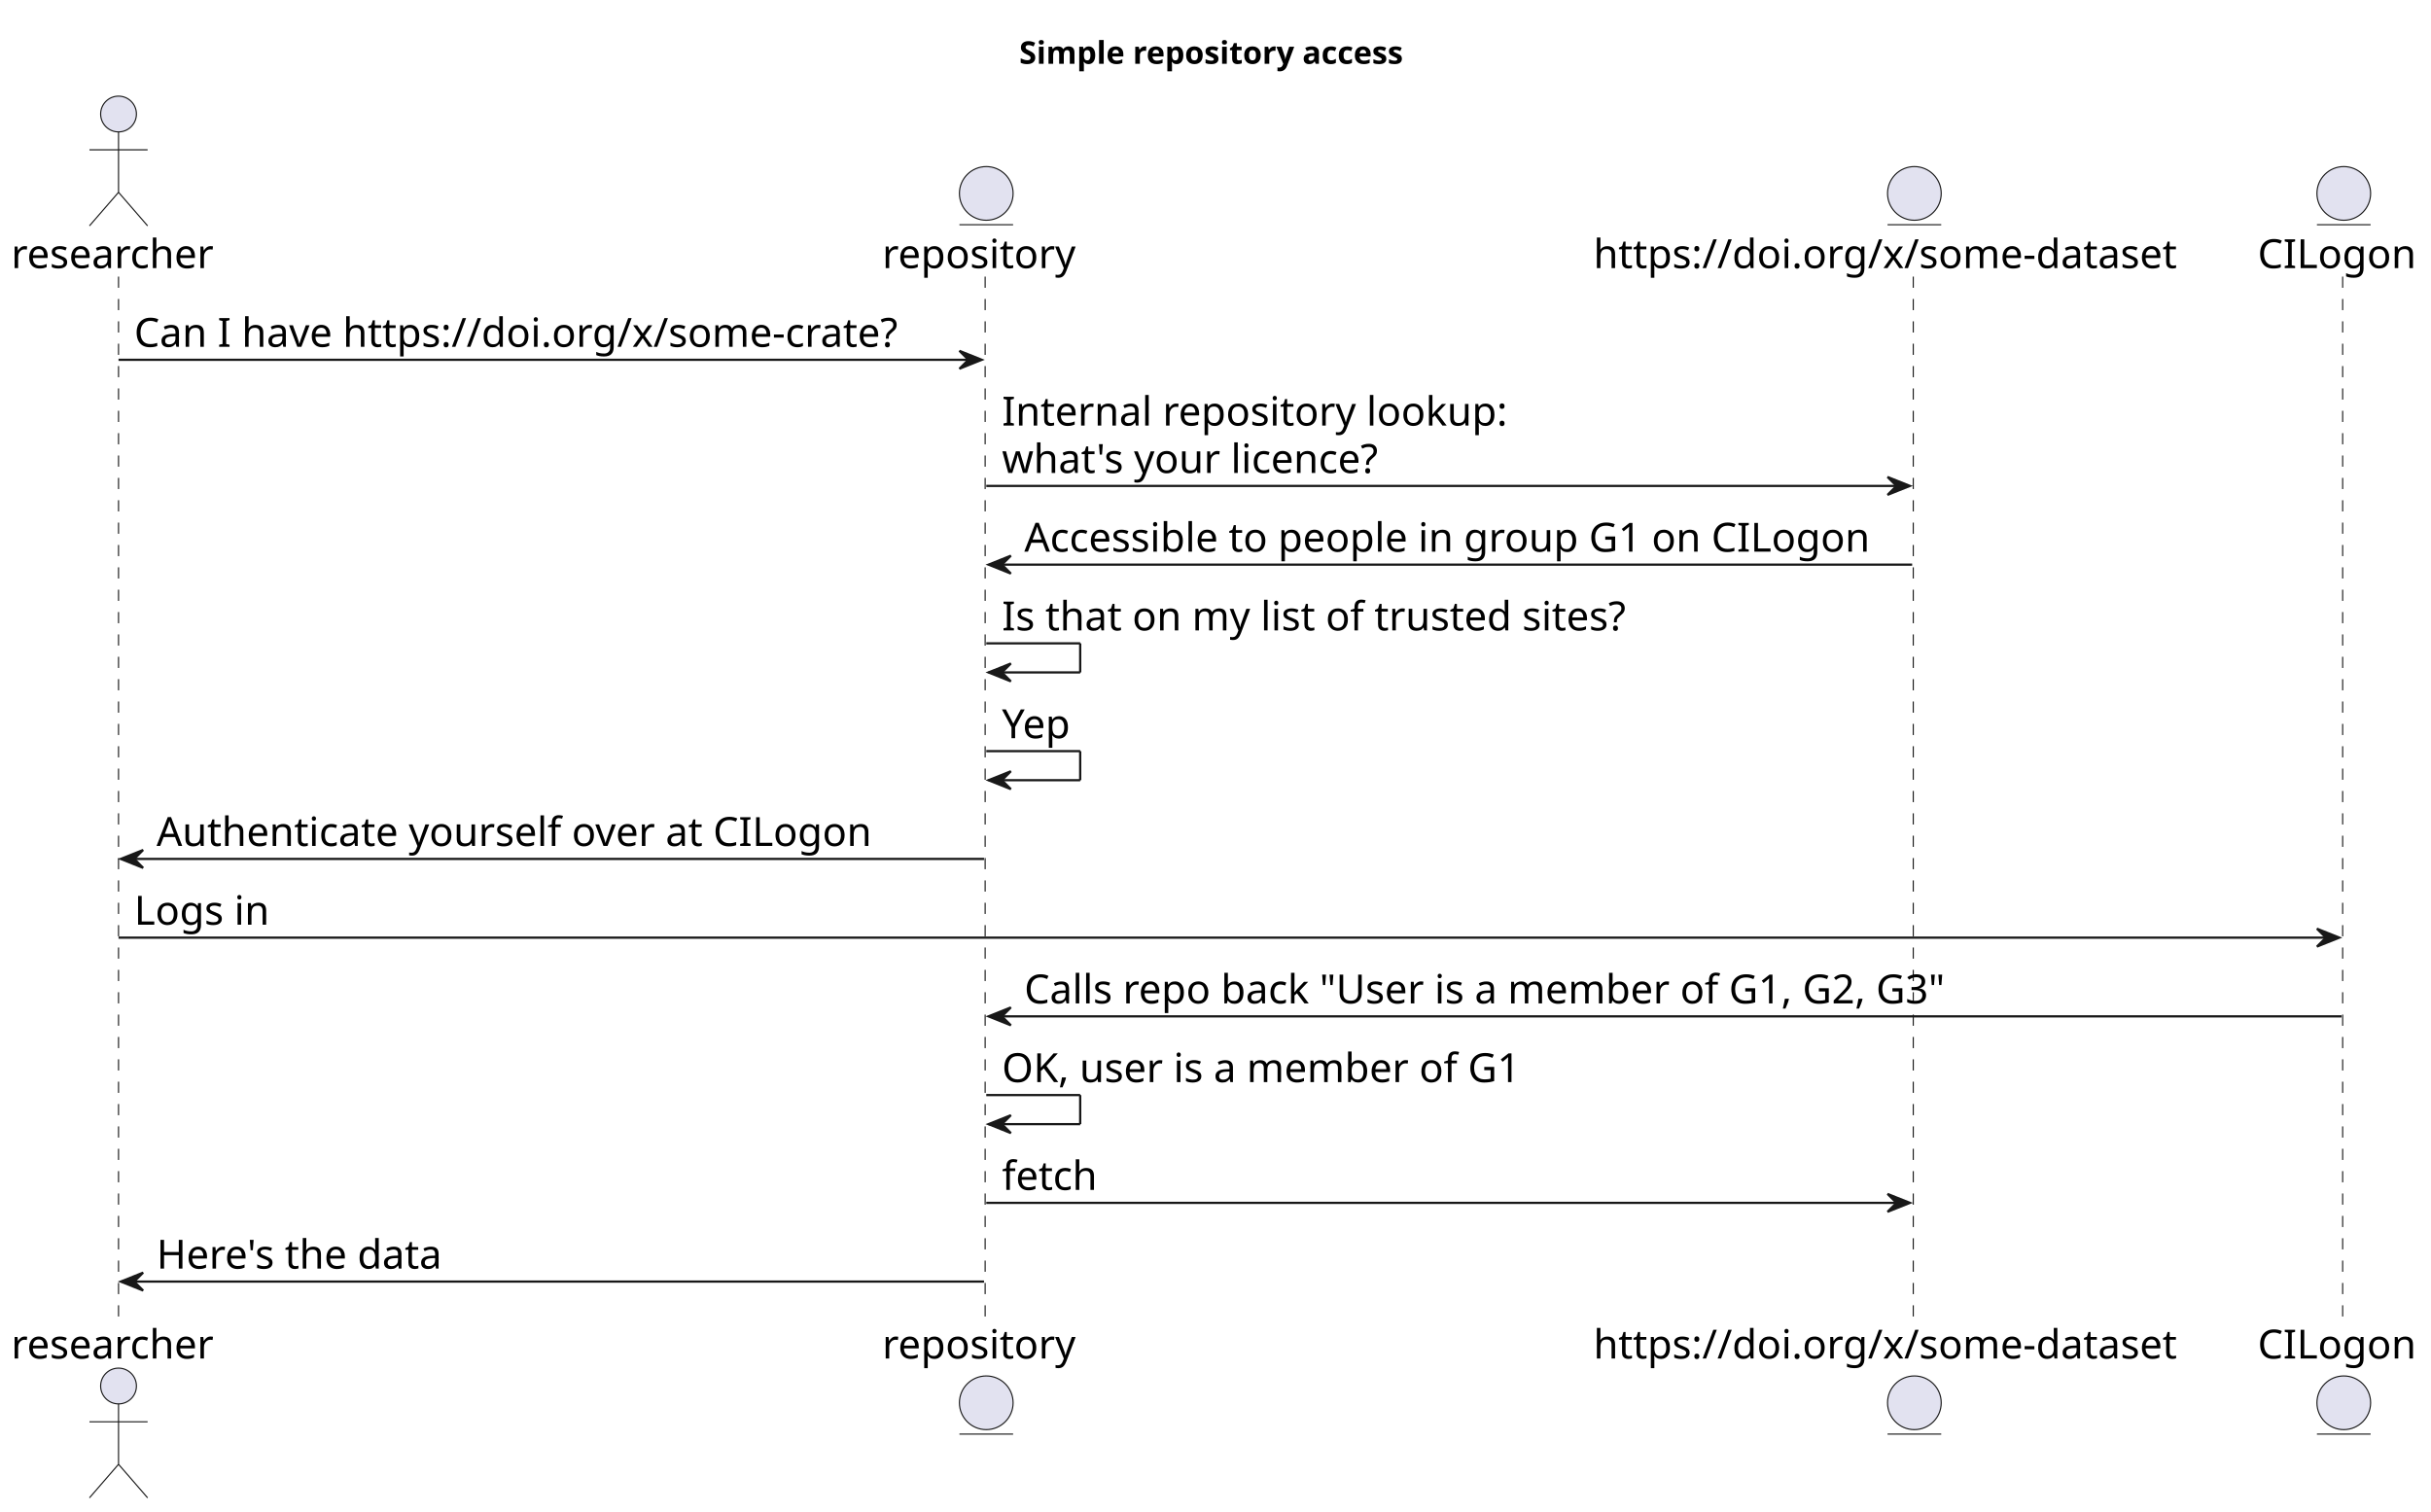
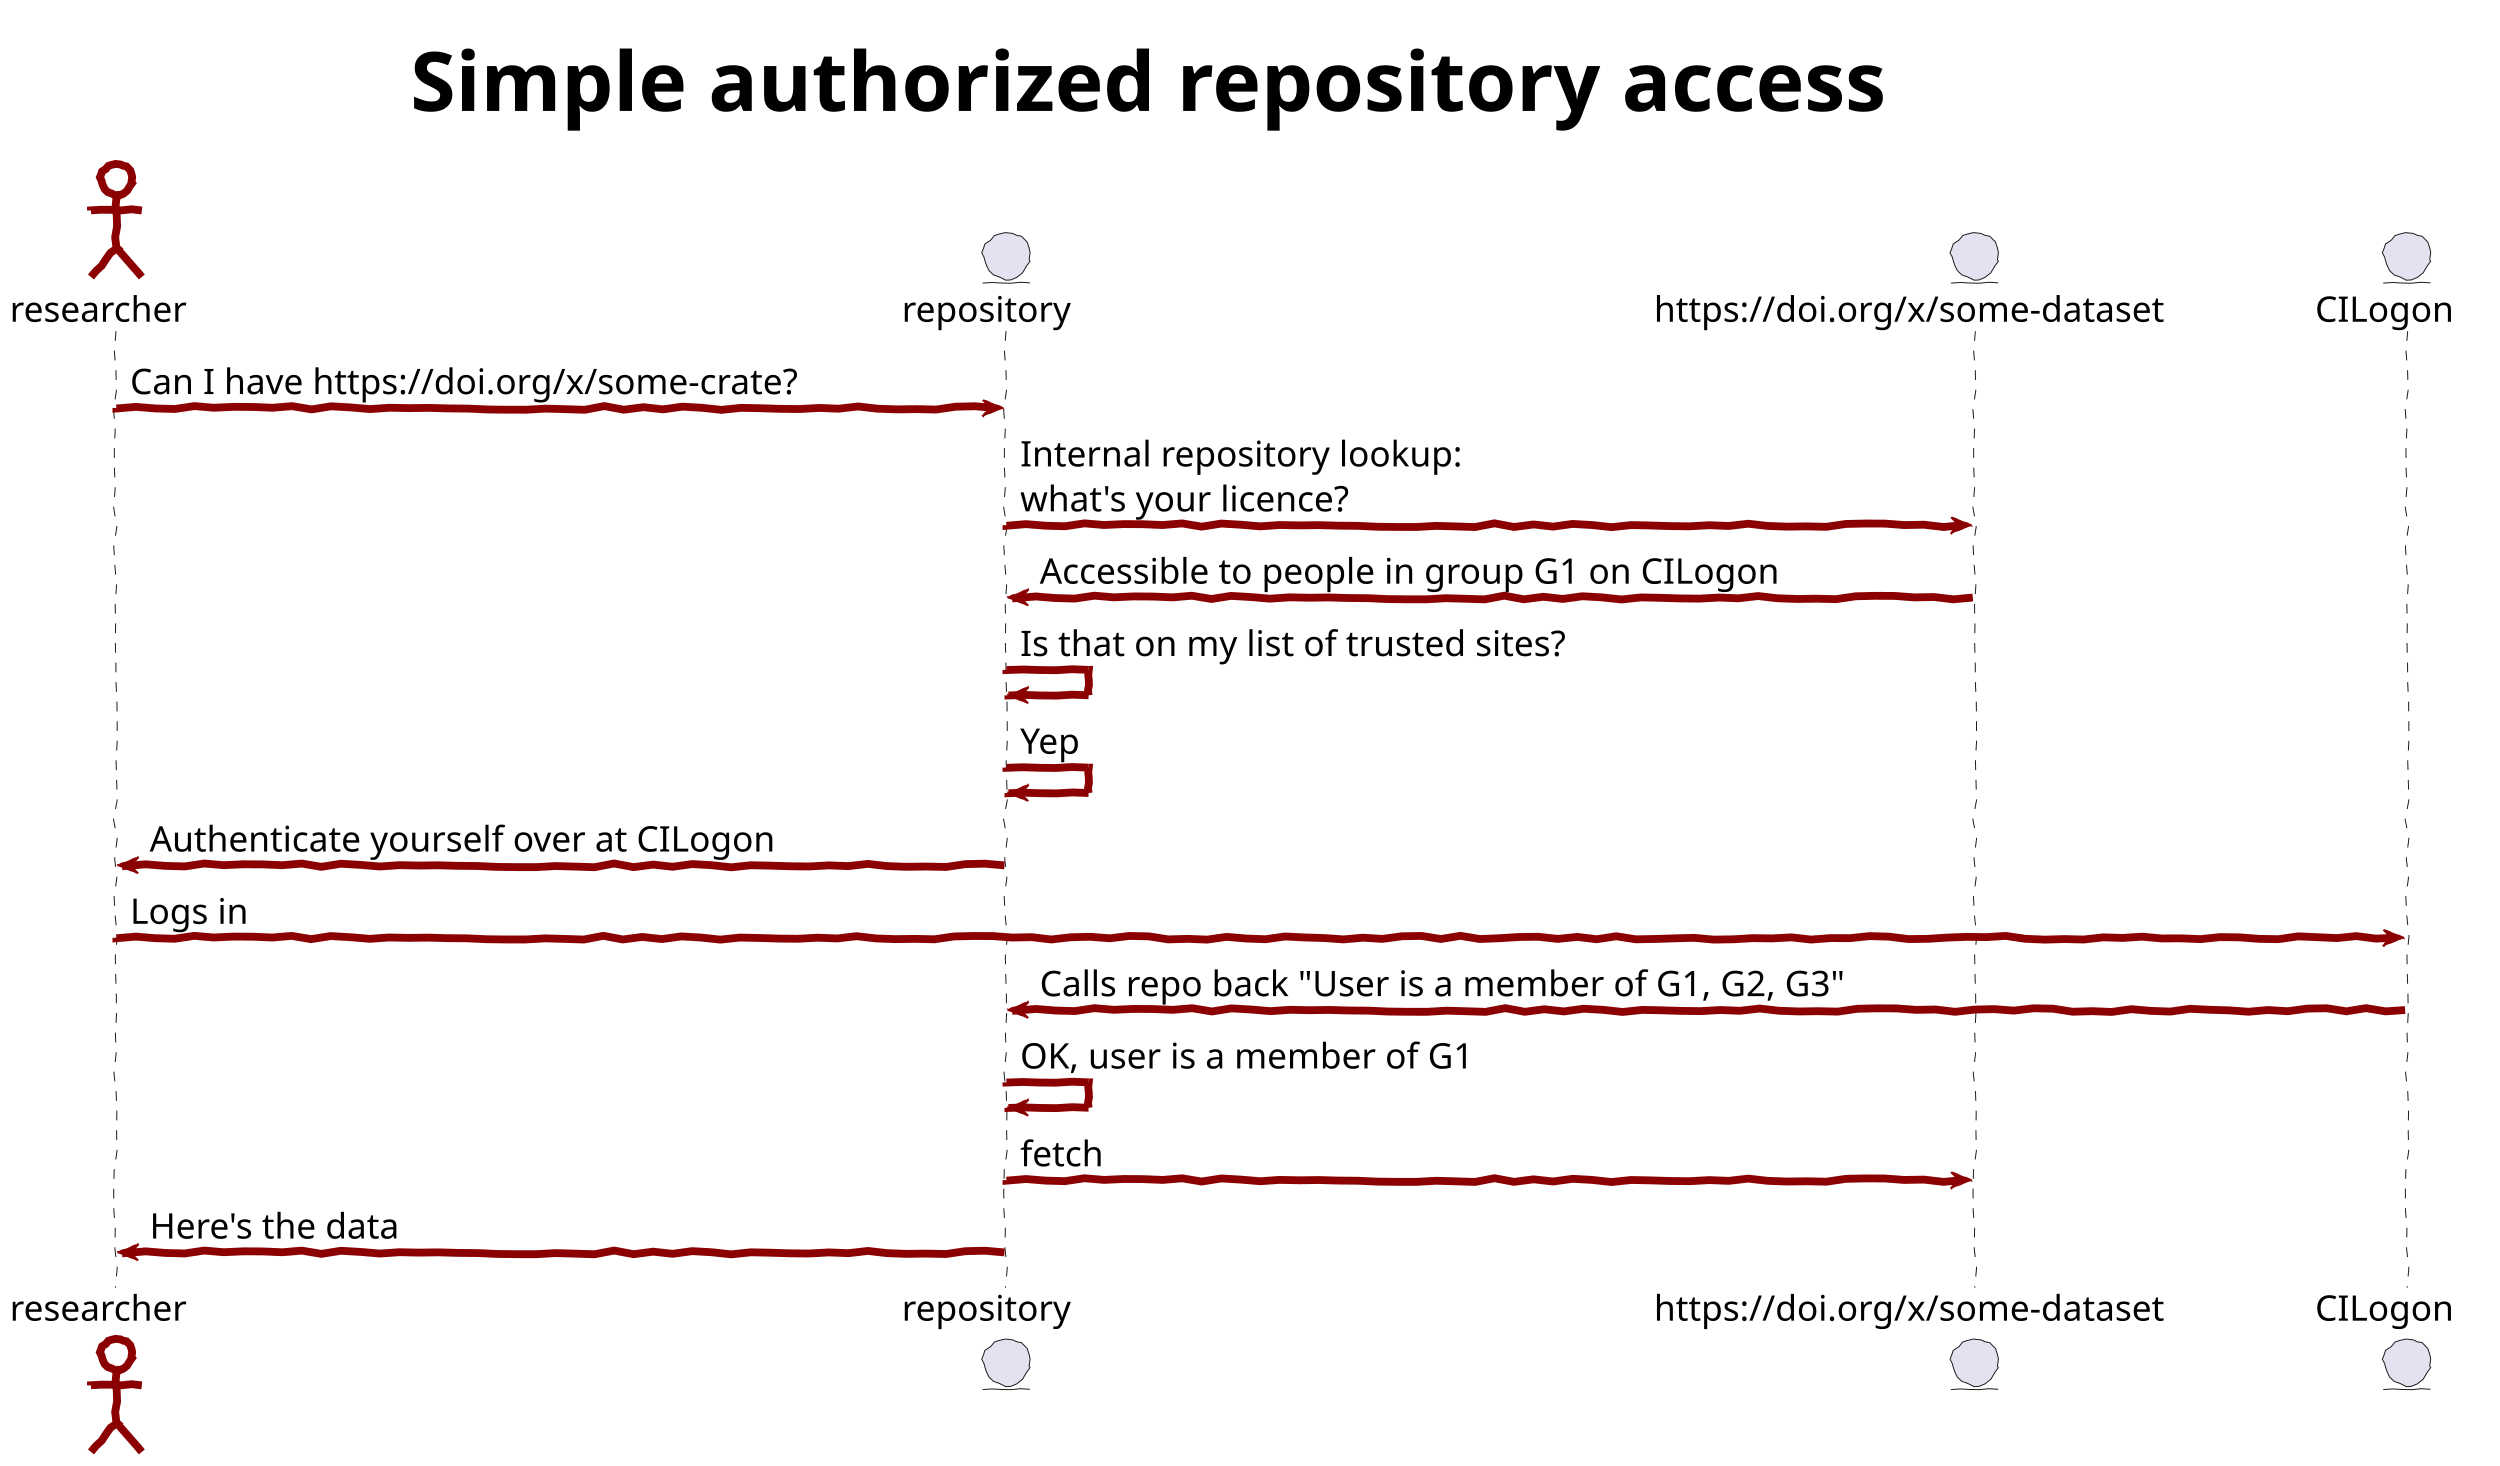
- <svg xmlns="http://www.w3.org/2000/svg" contentStyleType="text/css" height="676px" preserveAspectRatio="none" style="width:1087px;height:676px;background:#FFFFFF;" version="1.1" viewBox="0 0 1087 676" width="1087px" zoomAndPan="magnify">
+ <svg xmlns="http://www.w3.org/2000/svg" contentStyleType="text/css" height="749px" preserveAspectRatio="none" style="width:1278px;height:749px;background:#FFFFFF;" version="1.1" viewBox="0 0 1278 749" width="1278px" zoomAndPan="magnify">
  <defs />
  <g>
-     <text fill="#000000" font-family="sans-serif" font-size="14" font-weight="bold" lengthAdjust="spacing" textLength="179" x="455.75" y="28.535">Simple repository access</text>
-     <line style="stroke:#181818;stroke-width:0.5;stroke-dasharray:5.0,5.0;" x1="53" x2="53" y1="123.688" y2="591.078" />
-     <line style="stroke:#181818;stroke-width:0.5;stroke-dasharray:5.0,5.0;" x1="440.5" x2="440.5" y1="123.688" y2="591.078" />
-     <line style="stroke:#181818;stroke-width:0.5;stroke-dasharray:5.0,5.0;" x1="855.5" x2="855.5" y1="123.688" y2="591.078" />
-     <line style="stroke:#181818;stroke-width:0.5;stroke-dasharray:5.0,5.0;" x1="1047.5" x2="1047.5" y1="123.688" y2="591.078" />
-     <text fill="#000000" font-family="sans-serif" font-size="18" lengthAdjust="spacing" textLength="90" x="5" y="119.891">researcher</text>
-     <ellipse cx="53" cy="50.988" fill="#E2E2F0" rx="8" ry="8" style="stroke:#181818;stroke-width:0.5;" />
-     <path d="M53,58.988 L53,85.988 M40,66.988 L66,66.988 M53,85.988 L40,100.988 M53,85.988 L66,100.988 " fill="none" style="stroke:#181818;stroke-width:0.5;" />
-     <text fill="#000000" font-family="sans-serif" font-size="18" lengthAdjust="spacing" textLength="90" x="5" y="607.481">researcher</text>
-     <ellipse cx="53" cy="619.777" fill="#E2E2F0" rx="8" ry="8" style="stroke:#181818;stroke-width:0.5;" />
-     <path d="M53,627.777 L53,654.777 M40,635.777 L66,635.777 M53,654.777 L40,669.777 M53,654.777 L66,669.777 " fill="none" style="stroke:#181818;stroke-width:0.5;" />
-     <text fill="#000000" font-family="sans-serif" font-size="18" lengthAdjust="spacing" textLength="87" x="394.5" y="119.891">repository</text>
-     <ellipse cx="441" cy="86.488" fill="#E2E2F0" rx="12" ry="12" style="stroke:#181818;stroke-width:0.5;" />
-     <line style="stroke:#181818;stroke-width:0.5;" x1="429" x2="453" y1="100.488" y2="100.488" />
-     <text fill="#000000" font-family="sans-serif" font-size="18" lengthAdjust="spacing" textLength="87" x="394.5" y="607.481">repository</text>
-     <ellipse cx="441" cy="627.277" fill="#E2E2F0" rx="12" ry="12" style="stroke:#181818;stroke-width:0.5;" />
-     <line style="stroke:#181818;stroke-width:0.5;" x1="429" x2="453" y1="641.277" y2="641.277" />
-     <text fill="#000000" font-family="sans-serif" font-size="18" lengthAdjust="spacing" textLength="281" x="712.5" y="119.891">https://doi.org/x/some-dataset</text>
-     <ellipse cx="856" cy="86.488" fill="#E2E2F0" rx="12" ry="12" style="stroke:#181818;stroke-width:0.5;" />
-     <line style="stroke:#181818;stroke-width:0.5;" x1="844" x2="868" y1="100.488" y2="100.488" />
-     <text fill="#000000" font-family="sans-serif" font-size="18" lengthAdjust="spacing" textLength="281" x="712.5" y="607.481">https://doi.org/x/some-dataset</text>
-     <ellipse cx="856" cy="627.277" fill="#E2E2F0" rx="12" ry="12" style="stroke:#181818;stroke-width:0.5;" />
-     <line style="stroke:#181818;stroke-width:0.5;" x1="844" x2="868" y1="641.277" y2="641.277" />
-     <text fill="#000000" font-family="sans-serif" font-size="18" lengthAdjust="spacing" textLength="71" x="1009.5" y="119.891">CILogon</text>
-     <ellipse cx="1048" cy="86.488" fill="#E2E2F0" rx="12" ry="12" style="stroke:#181818;stroke-width:0.5;" />
-     <line style="stroke:#181818;stroke-width:0.5;" x1="1036" x2="1060" y1="100.488" y2="100.488" />
-     <text fill="#000000" font-family="sans-serif" font-size="18" lengthAdjust="spacing" textLength="71" x="1009.5" y="607.481">CILogon</text>
-     <ellipse cx="1048" cy="627.277" fill="#E2E2F0" rx="12" ry="12" style="stroke:#181818;stroke-width:0.5;" />
-     <line style="stroke:#181818;stroke-width:0.5;" x1="1036" x2="1060" y1="641.277" y2="641.277" />
-     <polygon fill="#181818" points="429,156.887,439,160.887,429,164.887,433,160.887" style="stroke:#181818;stroke-width:1.0;" />
-     <line style="stroke:#181818;stroke-width:1.0;" x1="53" x2="435" y1="160.887" y2="160.887" />
-     <text fill="#000000" font-family="sans-serif" font-size="18" lengthAdjust="spacing" textLength="364" x="60" y="155.09">Can I have https://doi.org/x/some-crate?</text>
-     <polygon fill="#181818" points="844,213.285,854,217.285,844,221.285,848,217.285" style="stroke:#181818;stroke-width:1.0;" />
-     <line style="stroke:#181818;stroke-width:1.0;" x1="441" x2="850" y1="217.285" y2="217.285" />
-     <text fill="#000000" font-family="sans-serif" font-size="18" lengthAdjust="spacing" textLength="231" x="448" y="190.289">Internal repository lookup:</text>
-     <text fill="#000000" font-family="sans-serif" font-size="18" lengthAdjust="spacing" textLength="172" x="448" y="211.488">what's your licence?</text>
-     <polygon fill="#181818" points="452,248.484,442,252.484,452,256.484,448,252.484" style="stroke:#181818;stroke-width:1.0;" />
-     <line style="stroke:#181818;stroke-width:1.0;" x1="446" x2="855" y1="252.484" y2="252.484" />
-     <text fill="#000000" font-family="sans-serif" font-size="18" lengthAdjust="spacing" textLength="391" x="458" y="246.688">Accessible to people in group G1 on CILogon</text>
-     <line style="stroke:#181818;stroke-width:1.0;" x1="441" x2="483" y1="287.684" y2="287.684" />
-     <line style="stroke:#181818;stroke-width:1.0;" x1="483" x2="483" y1="287.684" y2="300.684" />
-     <line style="stroke:#181818;stroke-width:1.0;" x1="442" x2="483" y1="300.684" y2="300.684" />
-     <polygon fill="#181818" points="452,296.684,442,300.684,452,304.684,448,300.684" style="stroke:#181818;stroke-width:1.0;" />
-     <text fill="#000000" font-family="sans-serif" font-size="18" lengthAdjust="spacing" textLength="293" x="448" y="281.887">Is that on my list of trusted sites?</text>
-     <line style="stroke:#181818;stroke-width:1.0;" x1="441" x2="483" y1="335.883" y2="335.883" />
-     <line style="stroke:#181818;stroke-width:1.0;" x1="483" x2="483" y1="335.883" y2="348.883" />
-     <line style="stroke:#181818;stroke-width:1.0;" x1="442" x2="483" y1="348.883" y2="348.883" />
-     <polygon fill="#181818" points="452,344.883,442,348.883,452,352.883,448,348.883" style="stroke:#181818;stroke-width:1.0;" />
-     <text fill="#000000" font-family="sans-serif" font-size="18" lengthAdjust="spacing" textLength="32" x="448" y="330.086">Yep</text>
-     <polygon fill="#181818" points="64,380.082,54,384.082,64,388.082,60,384.082" style="stroke:#181818;stroke-width:1.0;" />
-     <line style="stroke:#181818;stroke-width:1.0;" x1="58" x2="440" y1="384.082" y2="384.082" />
-     <text fill="#000000" font-family="sans-serif" font-size="18" lengthAdjust="spacing" textLength="328" x="70" y="378.285">Authenticate yourself over at CILogon</text>
-     <polygon fill="#181818" points="1036,415.281,1046,419.281,1036,423.281,1040,419.281" style="stroke:#181818;stroke-width:1.0;" />
-     <line style="stroke:#181818;stroke-width:1.0;" x1="53" x2="1042" y1="419.281" y2="419.281" />
-     <text fill="#000000" font-family="sans-serif" font-size="18" lengthAdjust="spacing" textLength="63" x="60" y="413.484">Logs in</text>
-     <polygon fill="#181818" points="452,450.481,442,454.481,452,458.481,448,454.481" style="stroke:#181818;stroke-width:1.0;" />
-     <line style="stroke:#181818;stroke-width:1.0;" x1="446" x2="1047" y1="454.481" y2="454.481" />
-     <text fill="#000000" font-family="sans-serif" font-size="18" lengthAdjust="spacing" textLength="431" x="458" y="448.684">Calls repo back "User is a member of G1, G2, G3"</text>
-     <line style="stroke:#181818;stroke-width:1.0;" x1="441" x2="483" y1="489.68" y2="489.68" />
-     <line style="stroke:#181818;stroke-width:1.0;" x1="483" x2="483" y1="489.68" y2="502.68" />
-     <line style="stroke:#181818;stroke-width:1.0;" x1="442" x2="483" y1="502.68" y2="502.68" />
-     <polygon fill="#181818" points="452,498.68,442,502.68,452,506.68,448,502.68" style="stroke:#181818;stroke-width:1.0;" />
-     <text fill="#000000" font-family="sans-serif" font-size="18" lengthAdjust="spacing" textLength="243" x="448" y="483.883">OK, user is a member of G1</text>
-     <polygon fill="#181818" points="844,533.879,854,537.879,844,541.879,848,537.879" style="stroke:#181818;stroke-width:1.0;" />
-     <line style="stroke:#181818;stroke-width:1.0;" x1="441" x2="850" y1="537.879" y2="537.879" />
-     <text fill="#000000" font-family="sans-serif" font-size="18" lengthAdjust="spacing" textLength="44" x="448" y="532.082">fetch</text>
-     <polygon fill="#181818" points="64,569.078,54,573.078,64,577.078,60,573.078" style="stroke:#181818;stroke-width:1.0;" />
-     <line style="stroke:#181818;stroke-width:1.0;" x1="58" x2="440" y1="573.078" y2="573.078" />
-     <text fill="#000000" font-family="sans-serif" font-size="18" lengthAdjust="spacing" textLength="131" x="70" y="567.281">Here's the data</text>
+     <text fill="#000000" font-family="Chalkduster" font-size="42" font-weight="bold" lengthAdjust="spacing" textLength="862" x="209.75" y="56.721">Simple authorized repository access</text>
+     <path d="M59,169.575 L59.28,169.575 L58.448,179.547 L59.258,189.52 L59.533,199.493 L58.049,209.466 L58.896,219.439 L58.431,229.411 L58.489,239.384 L58.909,249.357 L58.078,259.33 L59.738,269.303 L58.16,279.276 L58.736,289.248 L59.576,299.221 L58.886,309.194 L59.091,319.167 L58.957,329.14 L59.238,339.113 L59.319,349.086 L59.781,359.058 L59.895,369.031 L59.906,379.004 L59.34,388.977 L59.618,398.95 L59.936,408.922 L58.038,418.895 L59.905,428.868 L58.605,438.841 L59.712,448.814 L58.34,458.787 L58.909,468.759 L59.989,478.732 L58.935,488.705 L59.14,498.678 L59.452,508.651 L59.555,518.624 L58.995,528.596 L59.383,538.569 L58.237,548.542 L59.379,558.515 L59.731,568.488 L59.593,578.461 L59.817,588.433 L58.356,598.406 L58.13,608.379 L58.172,618.352 L58.922,628.325 L58.738,638.297 L59.908,648.27 L59,658.243 " fill="none" style="stroke:#181818;stroke-width:0.5;stroke-dasharray:5.0,5.0;" />
+     <path d="M514,169.575 L514.28,169.575 L513.448,179.547 L514.258,189.52 L514.533,199.493 L513.049,209.466 L513.896,219.439 L513.431,229.411 L513.489,239.384 L513.909,249.357 L513.078,259.33 L514.738,269.303 L513.16,279.276 L513.736,289.248 L514.576,299.221 L513.886,309.194 L514.091,319.167 L513.957,329.14 L514.238,339.113 L514.319,349.086 L514.781,359.058 L514.895,369.031 L514.906,379.004 L514.34,388.977 L514.618,398.95 L514.936,408.922 L513.038,418.895 L514.905,428.868 L513.605,438.841 L514.712,448.814 L513.34,458.787 L513.909,468.759 L514.989,478.732 L513.935,488.705 L514.14,498.678 L514.452,508.651 L514.555,518.624 L513.995,528.596 L514.383,538.569 L513.237,548.542 L514.379,558.515 L514.731,568.488 L514.593,578.461 L514.817,588.433 L513.356,598.406 L513.13,608.379 L513.172,618.352 L513.922,628.325 L513.738,638.297 L514.909,648.27 L514,658.243 " fill="none" style="stroke:#181818;stroke-width:0.5;stroke-dasharray:5.0,5.0;" />
+     <path d="M1009.5,169.575 L1009.78,169.575 L1008.948,179.547 L1009.758,189.52 L1010.033,199.493 L1008.549,209.466 L1009.396,219.439 L1008.931,229.411 L1008.989,239.384 L1009.409,249.357 L1008.578,259.33 L1010.238,269.303 L1008.66,279.276 L1009.236,289.248 L1010.076,299.221 L1009.386,309.194 L1009.591,319.167 L1009.457,329.14 L1009.738,339.113 L1009.819,349.086 L1010.281,359.058 L1010.395,369.031 L1010.406,379.004 L1009.84,388.977 L1010.118,398.95 L1010.436,408.922 L1008.538,418.895 L1010.405,428.868 L1009.105,438.841 L1010.212,448.814 L1008.84,458.787 L1009.409,468.759 L1010.489,478.732 L1009.435,488.705 L1009.64,498.678 L1009.952,508.651 L1010.055,518.624 L1009.495,528.596 L1009.883,538.569 L1008.737,548.542 L1009.879,558.515 L1010.231,568.488 L1010.093,578.461 L1010.317,588.433 L1008.856,598.406 L1008.63,608.379 L1008.672,618.352 L1009.422,628.325 L1009.238,638.297 L1010.409,648.27 L1009.5,658.243 " fill="none" style="stroke:#181818;stroke-width:0.5;stroke-dasharray:5.0,5.0;" />
+     <path d="M1230.5,169.575 L1230.78,169.575 L1229.948,179.547 L1230.758,189.52 L1231.033,199.493 L1229.549,209.466 L1230.396,219.439 L1229.931,229.411 L1229.989,239.384 L1230.409,249.357 L1229.578,259.33 L1231.238,269.303 L1229.66,279.276 L1230.236,289.248 L1231.076,299.221 L1230.386,309.194 L1230.591,319.167 L1230.457,329.14 L1230.738,339.113 L1230.819,349.086 L1231.281,359.058 L1231.395,369.031 L1231.406,379.004 L1230.84,388.977 L1231.118,398.95 L1231.436,408.922 L1229.538,418.895 L1231.405,428.868 L1230.105,438.841 L1231.212,448.814 L1229.84,458.787 L1230.409,468.759 L1231.489,478.732 L1230.435,488.705 L1230.64,498.678 L1230.951,508.651 L1231.055,518.624 L1230.495,528.596 L1230.883,538.569 L1229.737,548.542 L1230.879,558.515 L1231.231,568.488 L1231.093,578.461 L1231.317,588.433 L1229.856,598.406 L1229.63,608.379 L1229.671,618.352 L1230.421,628.325 L1230.238,638.297 L1231.409,648.27 L1230.5,658.243 " fill="none" style="stroke:#181818;stroke-width:0.5;stroke-dasharray:5.0,5.0;" />
+     <text fill="#000000" font-family="Chalkduster" font-size="18" lengthAdjust="spacing" textLength="103" x="5" y="164.483">researcher</text>
+     <polygon fill="none" points="67.544,93.548,66.371,95.15,64.984,97.497,63.001,99.079,60.916,99.944,59.254,100.019,57.118,98.937,55.102,98.231,53.572,96.796,52.77,95.153,52.294,93.846,51.828,92.137,51.071,90.667,51.653,89.232,52.162,87.66,54.074,86.416,55.419,84.803,57.084,84.267,59.064,83.806,61.602,84.08,62.992,84.736,64.609,85.033,66.574,87.047,67.26,89.172,67.557,90.623,67.22,93.013" style="stroke:#8B0000;stroke-width:4.0;" />
+     <path d="M59.5,99.602 L59.687,99.602 L59.132,105.002 L59.672,110.402 L59.855,115.802 L58.866,121.202 L59.5,126.602 M46.5,107.602 L46.5,107.533 L51.7,107.223 L56.9,107.261 L62.1,107.542 L67.3,106.988 L72.5,107.602 M59.5,126.602 L59.872,126.924 L56.477,129.235 L54.167,132.487 L51.99,135.854 L49.042,138.552 L46.5,141.602 M59.5,126.602 L59.546,126.642 L62.078,129.584 L64.82,132.706 L67.461,135.741 L70.293,138.943 L72.5,141.602 " fill="none" style="stroke:#8B0000;stroke-width:4.0;" />
+     <text fill="#000000" font-family="Chalkduster" font-size="18" lengthAdjust="spacing" textLength="103" x="5" y="675.124">researcher</text>
+     <polygon fill="none" points="67.544,694.161,66.371,695.764,64.984,698.111,63.001,699.692,60.916,700.557,59.254,700.632,57.118,699.55,55.102,698.844,53.572,697.409,52.77,695.767,52.294,694.459,51.828,692.75,51.071,691.28,51.653,689.845,52.162,688.273,54.074,687.03,55.419,685.416,57.084,684.88,59.064,684.419,61.602,684.693,62.992,685.349,64.609,685.646,66.574,687.66,67.26,689.786,67.557,691.236,67.22,693.626" style="stroke:#8B0000;stroke-width:4.0;" />
+     <path d="M59.5,700.216 L59.687,700.216 L59.132,705.615 L59.672,711.015 L59.855,716.415 L58.866,721.816 L59.5,727.216 M46.5,708.216 L46.5,708.146 L51.7,707.836 L56.9,707.875 L62.1,708.155 L67.3,707.601 L72.5,708.216 M59.5,727.216 L59.872,727.538 L56.477,729.848 L54.167,733.1 L51.99,736.467 L49.042,739.165 L46.5,742.216 M59.5,727.216 L59.546,727.255 L62.078,730.197 L64.82,733.319 L67.461,736.355 L70.293,739.556 L72.5,742.216 " fill="none" style="stroke:#8B0000;stroke-width:4.0;" />
+     <text fill="#000000" font-family="Chalkduster" font-size="18" lengthAdjust="spacing" textLength="101" x="461" y="164.483">repository</text>
+     <polygon fill="#E2E2F0" points="526.566,133.521,524.807,135.924,522.727,139.445,519.751,141.817,516.624,143.114,514.131,143.227,510.927,141.605,507.904,140.545,505.609,138.393,504.405,135.929,503.691,133.967,502.991,131.405,501.856,129.2,502.729,127.047,503.493,124.689,506.361,122.823,508.379,120.403,510.876,119.6,513.846,118.908,517.653,119.319,519.739,120.302,522.163,120.748,525.111,123.769,526.139,126.957,526.586,129.133,526.08,132.718" style="stroke:#181818;stroke-width:0.5;" />
+     <path d="M502.5,144.602 L502.5,144.696 L507.3,144.418 L512.1,144.688 L516.9,144.78 L521.7,144.285 L526.5,144.602 " fill="#E2E2F0" style="stroke:#181818;stroke-width:0.5;" />
+     <text fill="#000000" font-family="Chalkduster" font-size="18" lengthAdjust="spacing" textLength="101" x="461" y="675.124">repository</text>
+     <polygon fill="#E2E2F0" points="526.566,699.134,524.807,701.538,522.727,705.058,519.751,707.431,516.624,708.728,514.131,708.84,510.927,707.218,507.904,706.158,505.609,704.006,504.405,701.542,503.691,699.58,502.991,697.018,501.856,694.813,502.729,692.66,503.493,690.302,506.361,688.437,508.379,686.017,510.876,685.213,513.846,684.521,517.653,684.932,519.739,685.916,522.163,686.361,525.111,689.382,526.139,692.571,526.586,694.746,526.08,698.332" style="stroke:#181818;stroke-width:0.5;" />
+     <path d="M502.5,710.216 L502.5,710.309 L507.3,710.031 L512.1,710.301 L516.9,710.393 L521.7,709.898 L526.5,710.216 " fill="#E2E2F0" style="stroke:#181818;stroke-width:0.5;" />
+     <text fill="#000000" font-family="Chalkduster" font-size="18" lengthAdjust="spacing" textLength="322" x="845.5" y="164.483">https://doi.org/x/some-dataset</text>
+     <polygon fill="#E2E2F0" points="1021.566,133.521,1019.807,135.924,1017.727,139.445,1014.751,141.817,1011.624,143.114,1009.131,143.227,1005.927,141.605,1002.904,140.545,1000.609,138.393,999.405,135.929,998.691,133.967,997.991,131.405,996.856,129.2,997.729,127.047,998.493,124.689,1001.361,122.823,1003.379,120.403,1005.876,119.6,1008.846,118.908,1012.653,119.319,1014.739,120.302,1017.163,120.748,1020.111,123.769,1021.139,126.957,1021.586,129.133,1021.08,132.718" style="stroke:#181818;stroke-width:0.5;" />
+     <path d="M997.5,144.602 L997.5,144.696 L1002.3,144.418 L1007.1,144.688 L1011.9,144.78 L1016.7,144.285 L1021.5,144.602 " fill="#E2E2F0" style="stroke:#181818;stroke-width:0.5;" />
+     <text fill="#000000" font-family="Chalkduster" font-size="18" lengthAdjust="spacing" textLength="322" x="845.5" y="675.124">https://doi.org/x/some-dataset</text>
+     <polygon fill="#E2E2F0" points="1021.566,699.134,1019.807,701.538,1017.727,705.058,1014.751,707.431,1011.624,708.728,1009.131,708.84,1005.927,707.218,1002.904,706.158,1000.609,704.006,999.405,701.542,998.691,699.58,997.991,697.018,996.856,694.813,997.729,692.66,998.493,690.302,1001.361,688.437,1003.379,686.017,1005.876,685.213,1008.846,684.521,1012.653,684.932,1014.739,685.916,1017.163,686.361,1020.111,689.382,1021.139,692.571,1021.586,694.746,1021.08,698.332" style="stroke:#181818;stroke-width:0.5;" />
+     <path d="M997.5,710.216 L997.5,710.309 L1002.3,710.031 L1007.1,710.301 L1011.9,710.393 L1016.7,709.898 L1021.5,710.216 " fill="#E2E2F0" style="stroke:#181818;stroke-width:0.5;" />
+     <text fill="#000000" font-family="Chalkduster" font-size="18" lengthAdjust="spacing" textLength="88" x="1183.5" y="164.483">CILogon</text>
+     <polygon fill="#E2E2F0" points="1242.566,133.521,1240.807,135.924,1238.727,139.445,1235.751,141.817,1232.624,143.114,1230.131,143.227,1226.927,141.605,1223.903,140.545,1221.609,138.393,1220.405,135.929,1219.691,133.967,1218.992,131.405,1217.856,129.2,1218.729,127.047,1219.493,124.689,1222.361,122.823,1224.379,120.403,1226.876,119.6,1229.846,118.908,1233.653,119.319,1235.739,120.302,1238.163,120.748,1241.111,123.769,1242.139,126.957,1242.586,129.133,1242.08,132.718" style="stroke:#181818;stroke-width:0.5;" />
+     <path d="M1218.5,144.602 L1218.5,144.696 L1223.3,144.418 L1228.1,144.688 L1232.9,144.78 L1237.7,144.285 L1242.5,144.602 " fill="#E2E2F0" style="stroke:#181818;stroke-width:0.5;" />
+     <text fill="#000000" font-family="Chalkduster" font-size="18" lengthAdjust="spacing" textLength="88" x="1183.5" y="675.124">CILogon</text>
+     <polygon fill="#E2E2F0" points="1242.566,699.134,1240.807,701.538,1238.727,705.058,1235.751,707.431,1232.624,708.728,1230.131,708.84,1226.927,707.218,1223.903,706.158,1221.609,704.006,1220.405,701.542,1219.691,699.58,1218.992,697.018,1217.856,694.813,1218.729,692.66,1219.493,690.302,1222.361,688.437,1224.379,686.017,1226.876,685.213,1229.846,684.521,1233.653,684.932,1235.739,685.916,1238.163,686.361,1241.111,689.382,1242.139,692.571,1242.586,694.746,1242.08,698.332" style="stroke:#181818;stroke-width:0.5;" />
+     <path d="M1218.5,710.216 L1218.5,710.309 L1223.3,710.031 L1228.1,710.301 L1232.9,710.393 L1237.7,709.898 L1242.5,710.216 " fill="#E2E2F0" style="stroke:#181818;stroke-width:0.5;" />
+     <polygon fill="#8B0000" points="502.5,204.547,502.526,204.612,504.449,205.219,506.524,206.207,508.55,207.071,510.412,207.526,512.5,208.547,512.49,208.523,510.447,209.215,508.452,210.028,506.492,210.926,504.414,211.533,502.5,212.547,502.63,212.678,503.151,211.598,504.053,210.9,505.002,210.249,505.68,209.327,506.5,208.547,506.516,208.563,505.692,207.739,504.942,206.989,504.156,206.203,503.438,205.485,502.5,204.547" style="stroke:#8B0000;stroke-width:1.0;" />
+     <path d="M59.5,208.547 L59.5,208.827 L69.478,207.994 L79.456,208.805 L89.433,209.08 L99.411,207.596 L109.389,208.443 L119.367,207.978 L129.344,208.036 L139.322,208.456 L149.3,207.625 L159.278,209.285 L169.256,207.707 L179.233,208.283 L189.211,209.123 L199.189,208.433 L209.167,208.638 L219.144,208.504 L229.122,208.785 L239.1,208.866 L249.078,209.328 L259.056,209.442 L269.033,209.453 L279.011,208.887 L288.989,209.165 L298.967,209.483 L308.944,207.585 L318.922,209.452 L328.9,208.152 L338.878,209.259 L348.856,207.887 L358.833,208.456 L368.811,209.536 L378.789,208.482 L388.767,208.687 L398.744,208.999 L408.722,209.102 L418.7,208.542 L428.678,208.93 L438.656,207.784 L448.633,208.926 L458.611,209.278 L468.589,209.14 L478.567,209.364 L488.544,207.903 L498.522,207.677 L508.5,208.547 " fill="none" style="stroke:#8B0000;stroke-width:4.0;" />
+     <text fill="#000000" font-family="Chalkduster" font-size="18" lengthAdjust="spacing" textLength="431" x="66.5" y="201.455">Can I have https://doi.org/x/some-crate?</text>
+     <polygon fill="#8B0000" points="997.5,264.492,997.526,264.557,999.449,265.163,1001.524,266.151,1003.549,267.015,1005.412,267.471,1007.5,268.492,1007.49,268.468,1005.447,269.16,1003.452,269.973,1001.492,270.871,999.414,271.478,997.5,272.492,997.63,272.622,998.151,271.543,999.053,270.845,1000.002,270.193,1000.68,269.272,1001.5,268.492,1001.516,268.508,1000.692,267.684,999.942,266.934,999.156,266.148,998.438,265.43,997.5,264.492" style="stroke:#8B0000;stroke-width:1.0;" />
+     <path d="M514.5,268.492 L514.5,268.772 L524.48,267.939 L534.459,268.749 L544.439,269.025 L554.418,267.541 L564.398,268.388 L574.378,267.923 L584.357,267.98 L594.337,268.401 L604.316,267.57 L614.296,269.23 L624.275,267.651 L634.255,268.228 L644.235,269.068 L654.214,268.377 L664.194,268.583 L674.173,268.449 L684.153,268.73 L694.133,268.811 L704.112,269.273 L714.092,269.387 L724.071,269.397 L734.051,268.831 L744.031,269.11 L754.01,269.428 L763.99,267.53 L773.969,269.396 L783.949,268.096 L793.929,269.204 L803.908,267.832 L813.888,268.4 L823.867,269.481 L833.847,268.427 L843.827,268.632 L853.806,268.943 L863.786,269.047 L873.765,268.486 L883.745,268.875 L893.725,267.728 L903.704,268.871 L913.684,269.223 L923.663,269.084 L933.643,269.309 L943.622,267.848 L953.602,267.622 L963.582,267.663 L973.561,268.413 L983.541,268.23 L993.52,269.4 L1003.5,268.492 " fill="none" style="stroke:#8B0000;stroke-width:4.0;" />
+     <text fill="#000000" font-family="Chalkduster" font-size="18" lengthAdjust="spacing" textLength="281" x="521.5" y="238.428">Internal repository lookup:</text>
+     <text fill="#000000" font-family="Chalkduster" font-size="18" lengthAdjust="spacing" textLength="203" x="521.5" y="261.4">what's your licence?</text>
+     <polygon fill="#8B0000" points="525.5,301.464,525.526,301.529,523.449,302.136,521.524,303.124,519.549,303.988,517.412,304.443,515.5,305.464,515.49,305.44,517.447,306.132,519.452,306.945,521.492,307.843,523.414,308.45,525.5,309.464,525.63,309.595,524.551,308.515,523.853,307.817,523.202,307.166,522.28,306.244,521.5,305.464,521.516,305.48,522.293,304.657,523.142,303.906,523.956,303.12,524.838,302.402,525.5,301.464" style="stroke:#8B0000;stroke-width:1.0;" />
+     <path d="M519.5,305.464 L519.5,305.744 L529.48,304.912 L539.459,305.722 L549.439,305.997 L559.418,304.513 L569.398,305.361 L579.378,304.895 L589.357,304.953 L599.337,305.373 L609.316,304.542 L619.296,306.202 L629.275,304.624 L639.255,305.2 L649.235,306.04 L659.214,305.35 L669.194,305.555 L679.173,305.421 L689.153,305.702 L699.133,305.783 L709.112,306.245 L719.092,306.359 L729.071,306.37 L739.051,305.804 L749.031,306.082 L759.01,306.4 L768.99,304.502 L778.969,306.369 L788.949,305.069 L798.929,306.176 L808.908,304.804 L818.888,305.373 L828.867,306.453 L838.847,305.399 L848.827,305.604 L858.806,305.916 L868.786,306.019 L878.765,305.459 L888.745,305.847 L898.725,304.701 L908.704,305.843 L918.684,306.195 L928.663,306.057 L938.643,306.281 L948.622,304.82 L958.602,304.594 L968.582,304.636 L978.561,305.386 L988.541,305.202 L998.52,306.373 L1008.5,305.464 " fill="none" style="stroke:#8B0000;stroke-width:4.0;" />
+     <text fill="#000000" font-family="Chalkduster" font-size="18" lengthAdjust="spacing" textLength="471" x="531.5" y="298.372">Accessible to people in group G1 on CILogon</text>
+     <path d="M514.5,342.437 L514.5,342.53 L522.9,342.252 L531.3,342.522 L539.7,342.614 L548.1,342.119 L556.5,342.437 " fill="none" style="stroke:#8B0000;stroke-width:4.0;" />
+     <path d="M556.5,342.437 L556.593,342.437 L556.316,345.036 L556.586,347.637 L556.678,350.236 L556.183,352.837 L556.5,355.437 " fill="none" style="stroke:#8B0000;stroke-width:4.0;" />
+     <path d="M515.5,355.437 L515.5,355.53 L523.7,355.252 L531.9,355.522 L540.1,355.614 L548.3,355.119 L556.5,355.437 " fill="none" style="stroke:#8B0000;stroke-width:4.0;" />
+     <polygon fill="#8B0000" points="525.5,351.437,525.526,351.502,523.449,352.108,521.524,353.096,519.549,353.96,517.412,354.416,515.5,355.437,515.49,355.412,517.447,356.104,519.452,356.918,521.492,357.815,523.414,358.423,525.5,359.437,525.63,359.567,524.551,358.488,523.853,357.79,523.202,357.138,522.28,356.216,521.5,355.437,521.516,355.453,522.293,354.629,523.142,353.878,523.956,353.093,524.838,352.375,525.5,351.437" style="stroke:#8B0000;stroke-width:1.0;" />
+     <text fill="#000000" font-family="Chalkduster" font-size="18" lengthAdjust="spacing" textLength="356" x="521.5" y="335.345">Is that on my list of trusted sites?</text>
+     <path d="M514.5,392.409 L514.5,392.502 L522.9,392.225 L531.3,392.495 L539.7,392.587 L548.1,392.092 L556.5,392.409 " fill="none" style="stroke:#8B0000;stroke-width:4.0;" />
+     <path d="M556.5,392.409 L556.593,392.409 L556.316,395.009 L556.586,397.609 L556.678,400.209 L556.183,402.809 L556.5,405.409 " fill="none" style="stroke:#8B0000;stroke-width:4.0;" />
+     <path d="M515.5,405.409 L515.5,405.502 L523.7,405.225 L531.9,405.495 L540.1,405.587 L548.3,405.092 L556.5,405.409 " fill="none" style="stroke:#8B0000;stroke-width:4.0;" />
+     <polygon fill="#8B0000" points="525.5,401.409,525.526,401.474,523.449,402.081,521.524,403.069,519.549,403.933,517.412,404.388,515.5,405.409,515.49,405.385,517.447,406.077,519.452,406.89,521.492,407.788,523.414,408.395,525.5,409.409,525.63,409.539,524.551,408.46,523.853,407.762,523.202,407.111,522.28,406.189,521.5,405.409,521.516,405.425,522.293,404.601,523.142,403.851,523.956,403.065,524.838,402.347,525.5,401.409" style="stroke:#8B0000;stroke-width:1.0;" />
+     <text fill="#000000" font-family="Chalkduster" font-size="18" lengthAdjust="spacing" textLength="38" x="521.5" y="385.317">Yep</text>
+     <polygon fill="#8B0000" points="70.5,438.381,70.526,438.446,68.449,439.053,66.524,440.041,64.549,440.905,62.412,441.36,60.5,442.381,60.49,442.357,62.447,443.049,64.453,443.863,66.492,444.76,68.414,445.367,70.5,446.381,70.63,446.512,69.551,445.433,68.853,444.735,68.202,444.083,67.28,443.161,66.5,442.381,66.516,442.397,67.293,441.574,68.142,440.823,68.956,440.038,69.838,439.319,70.5,438.381" style="stroke:#8B0000;stroke-width:1.0;" />
+     <path d="M64.5,442.381 L64.5,442.661 L74.478,441.829 L84.456,442.639 L94.433,442.914 L104.411,441.43 L114.389,442.278 L124.367,441.813 L134.344,441.87 L144.322,442.29 L154.3,441.459 L164.278,443.119 L174.256,441.541 L184.233,442.118 L194.211,442.957 L204.189,442.267 L214.167,442.472 L224.144,442.339 L234.122,442.619 L244.1,442.7 L254.078,443.162 L264.056,443.276 L274.033,443.287 L284.011,442.721 L293.989,442.999 L303.967,443.317 L313.944,441.42 L323.922,443.286 L333.9,441.986 L343.878,443.093 L353.856,441.721 L363.833,442.29 L373.811,443.37 L383.789,442.316 L393.767,442.522 L403.744,442.833 L413.722,442.936 L423.7,442.376 L433.678,442.764 L443.656,441.618 L453.633,442.76 L463.611,443.112 L473.589,442.974 L483.567,443.199 L493.544,441.737 L503.522,441.512 L513.5,442.381 " fill="none" style="stroke:#8B0000;stroke-width:4.0;" />
+     <text fill="#000000" font-family="Chalkduster" font-size="18" lengthAdjust="spacing" textLength="396" x="76.5" y="435.289">Authenticate yourself over at CILogon</text>
+     <polygon fill="#8B0000" points="1218.5,475.354,1218.526,475.419,1220.449,476.025,1222.524,477.013,1224.55,477.877,1226.412,478.333,1228.5,479.354,1228.49,479.329,1226.447,480.022,1224.453,480.835,1222.492,481.733,1220.414,482.34,1218.5,483.354,1218.63,483.484,1219.151,482.405,1220.053,481.707,1221.002,481.055,1221.68,480.133,1222.5,479.354,1222.516,479.37,1221.693,478.546,1220.942,477.796,1220.156,477.01,1219.438,476.292,1218.5,475.354" style="stroke:#8B0000;stroke-width:1.0;" />
+     <path d="M59.5,479.354 L59.5,479.634 L69.457,478.801 L79.415,479.611 L89.372,479.887 L99.329,478.402 L109.286,479.25 L119.244,478.785 L129.201,478.842 L139.158,479.263 L149.115,478.432 L159.073,480.092 L169.03,478.513 L178.987,479.09 L188.944,479.93 L198.902,479.239 L208.859,479.445 L218.816,479.311 L228.774,479.592 L238.731,479.672 L248.688,480.135 L258.645,480.248 L268.603,480.259 L278.56,479.693 L288.517,479.972 L298.474,480.29 L308.432,478.392 L318.389,480.258 L328.346,478.958 L338.303,480.065 L348.261,478.694 L358.218,479.262 L368.175,480.342 L378.132,479.289 L388.09,479.494 L398.047,479.805 L408.004,479.909 L417.962,479.348 L427.919,479.736 L437.876,478.59 L447.833,479.733 L457.791,480.084 L467.748,479.946 L477.705,480.171 L487.662,478.709 L497.62,478.484 L507.577,478.525 L517.534,479.275 L527.491,479.092 L537.449,480.262 L547.406,479.121 L557.363,478.896 L567.321,479.658 L577.278,478.464 L587.235,478.661 L597.192,480.219 L607.15,479.935 L617.107,480.333 L627.064,478.925 L637.021,479.779 L646.979,480.141 L656.936,478.724 L666.893,479.226 L676.85,479.522 L686.808,480.223 L696.765,479.348 L706.722,479.97 L716.679,478.615 L726.637,478.451 L736.594,480.025 L746.551,478.398 L756.509,480.032 L766.466,479.629 L776.423,478.996 L786.38,478.882 L796.338,479.965 L806.295,478.954 L816.252,480.143 L826.209,478.617 L836.167,480.177 L846.124,479.999 L856.081,479.68 L866.038,479.417 L875.996,480.322 L885.953,480.172 L895.91,479.579 L905.867,479.711 L915.825,479.18 L925.782,480.309 L935.739,479.56 L945.697,479.584 L955.654,478.543 L965.611,478.813 L975.568,480.061 L985.526,479.927 L995.483,479.296 L1005.44,478.924 L1015.397,479.062 L1025.355,478.439 L1035.312,479.907 L1045.269,480.34 L1055.226,480.055 L1065.184,480.28 L1075.141,479.171 L1085.098,479.47 L1095.056,478.837 L1105.013,479.732 L1114.97,479.683 L1124.927,480.09 L1134.885,479.047 L1144.842,479.174 L1154.799,479.945 L1164.756,480.11 L1174.714,478.67 L1184.671,479.095 L1194.628,479.553 L1204.585,478.539 L1214.543,479.825 L1224.5,479.354 " fill="none" style="stroke:#8B0000;stroke-width:4.0;" />
+     <text fill="#000000" font-family="Chalkduster" font-size="18" lengthAdjust="spacing" textLength="74" x="66.5" y="472.262">Logs in</text>
+     <polygon fill="#8B0000" points="525.5,512.326,525.526,512.391,523.449,512.998,521.524,513.986,519.549,514.85,517.412,515.305,515.5,516.326,515.49,516.302,517.447,516.994,519.452,517.807,521.492,518.705,523.414,519.312,525.5,520.326,525.63,520.457,524.551,519.377,523.853,518.679,523.202,518.028,522.28,517.106,521.5,516.326,521.516,516.342,522.293,515.518,523.142,514.768,523.956,513.982,524.838,513.264,525.5,512.326" style="stroke:#8B0000;stroke-width:1.0;" />
+     <path d="M519.5,516.326 L519.5,516.606 L529.5,515.774 L539.5,516.584 L549.5,516.859 L559.5,515.375 L569.5,516.222 L579.5,515.757 L589.5,515.815 L599.5,516.235 L609.5,515.404 L619.5,517.064 L629.5,515.486 L639.5,516.062 L649.5,516.902 L659.5,516.212 L669.5,516.417 L679.5,516.283 L689.5,516.564 L699.5,516.645 L709.5,517.107 L719.5,517.221 L729.5,517.232 L739.5,516.665 L749.5,516.944 L759.5,517.262 L769.5,515.364 L779.5,517.231 L789.5,515.931 L799.5,517.038 L809.5,515.666 L819.5,516.235 L829.5,517.315 L839.5,516.261 L849.5,516.466 L859.5,516.778 L869.5,516.881 L879.5,516.321 L889.5,516.709 L899.5,515.563 L909.5,516.705 L919.5,517.057 L929.5,516.919 L939.5,517.143 L949.5,515.682 L959.5,515.456 L969.5,515.497 L979.5,516.247 L989.5,516.064 L999.5,517.235 L1009.5,516.093 L1019.5,515.869 L1029.5,516.63 L1039.5,515.437 L1049.5,515.634 L1059.5,517.191 L1069.5,516.907 L1079.5,517.305 L1089.5,515.897 L1099.5,516.752 L1109.5,517.113 L1119.5,515.696 L1129.5,516.198 L1139.5,516.494 L1149.5,517.195 L1159.5,516.32 L1169.5,516.943 L1179.5,515.588 L1189.5,515.423 L1199.5,516.997 L1209.5,515.37 L1219.5,517.005 L1229.5,516.326 " fill="none" style="stroke:#8B0000;stroke-width:4.0;" />
+     <text fill="#000000" font-family="Chalkduster" font-size="18" lengthAdjust="spacing" textLength="526" x="531.5" y="509.234">Calls repo back "User is a member of G1, G2, G3"</text>
+     <path d="M514.5,553.298 L514.5,553.392 L522.9,553.114 L531.3,553.384 L539.7,553.476 L548.1,552.981 L556.5,553.298 " fill="none" style="stroke:#8B0000;stroke-width:4.0;" />
+     <path d="M556.5,553.298 L556.593,553.298 L556.316,555.898 L556.586,558.498 L556.678,561.098 L556.183,563.698 L556.5,566.298 " fill="none" style="stroke:#8B0000;stroke-width:4.0;" />
+     <path d="M515.5,566.298 L515.5,566.392 L523.7,566.114 L531.9,566.384 L540.1,566.476 L548.3,565.981 L556.5,566.298 " fill="none" style="stroke:#8B0000;stroke-width:4.0;" />
+     <polygon fill="#8B0000" points="525.5,562.298,525.526,562.363,523.449,562.97,521.524,563.958,519.549,564.822,517.412,565.278,515.5,566.298,515.49,566.274,517.447,566.966,519.452,567.78,521.492,568.677,523.414,569.284,525.5,570.298,525.63,570.429,524.551,569.35,523.853,568.652,523.202,568,522.28,567.078,521.5,566.298,521.516,566.314,522.293,565.491,523.142,564.74,523.956,563.955,524.838,563.236,525.5,562.298" style="stroke:#8B0000;stroke-width:1.0;" />
+     <text fill="#000000" font-family="Chalkduster" font-size="18" lengthAdjust="spacing" textLength="285" x="521.5" y="546.207">OK, user is a member of G1</text>
+     <polygon fill="#8B0000" points="997.5,599.271,997.526,599.336,999.449,599.942,1001.524,600.931,1003.549,601.794,1005.412,602.25,1007.5,603.271,1007.49,603.247,1005.447,603.939,1003.452,604.752,1001.492,605.65,999.414,606.257,997.5,607.271,997.63,607.401,998.151,606.322,999.053,605.624,1000.002,604.972,1000.68,604.051,1001.5,603.271,1001.516,603.287,1000.692,602.463,999.942,601.713,999.156,600.927,998.438,600.209,997.5,599.271" style="stroke:#8B0000;stroke-width:1.0;" />
+     <path d="M514.5,603.271 L514.5,603.551 L524.48,602.718 L534.459,603.528 L544.439,603.804 L554.418,602.319 L564.398,603.167 L574.378,602.702 L584.357,602.759 L594.337,603.18 L604.316,602.349 L614.296,604.009 L624.275,602.43 L634.255,603.007 L644.235,603.847 L654.214,603.156 L664.194,603.362 L674.173,603.228 L684.153,603.509 L694.133,603.59 L704.112,604.052 L714.092,604.165 L724.071,604.176 L734.051,603.61 L744.031,603.889 L754.01,604.207 L763.99,602.309 L773.969,604.175 L783.949,602.875 L793.929,603.982 L803.908,602.611 L813.888,603.179 L823.867,604.26 L833.847,603.206 L843.827,603.411 L853.806,603.722 L863.786,603.826 L873.765,603.265 L883.745,603.654 L893.725,602.508 L903.704,603.65 L913.684,604.002 L923.663,603.863 L933.643,604.088 L943.622,602.627 L953.602,602.401 L963.582,602.442 L973.561,603.192 L983.541,603.009 L993.52,604.179 L1003.5,603.271 " fill="none" style="stroke:#8B0000;stroke-width:4.0;" />
+     <text fill="#000000" font-family="Chalkduster" font-size="18" lengthAdjust="spacing" textLength="51" x="521.5" y="596.179">fetch</text>
+     <polygon fill="#8B0000" points="70.5,636.243,70.526,636.308,68.449,636.915,66.524,637.903,64.549,638.767,62.412,639.222,60.5,640.243,60.49,640.219,62.447,640.911,64.453,641.724,66.492,642.622,68.414,643.229,70.5,644.243,70.63,644.374,69.551,643.294,68.853,642.596,68.202,641.945,67.28,641.023,66.5,640.243,66.516,640.259,67.293,639.436,68.142,638.685,68.956,637.899,69.838,637.181,70.5,636.243" style="stroke:#8B0000;stroke-width:1.0;" />
+     <path d="M64.5,640.243 L64.5,640.523 L74.478,639.691 L84.456,640.501 L94.433,640.776 L104.411,639.292 L114.389,640.139 L124.367,639.674 L134.344,639.732 L144.322,640.152 L154.3,639.321 L164.278,640.981 L174.256,639.403 L184.233,639.979 L194.211,640.819 L204.189,640.129 L214.167,640.334 L224.144,640.201 L234.122,640.481 L244.1,640.562 L254.078,641.024 L264.056,641.138 L274.033,641.149 L284.011,640.583 L293.989,640.861 L303.967,641.179 L313.944,639.282 L323.922,641.148 L333.9,639.848 L343.878,640.955 L353.856,639.583 L363.833,640.152 L373.811,641.232 L383.789,640.178 L393.767,640.384 L403.744,640.695 L413.722,640.798 L423.7,640.238 L433.678,640.626 L443.656,639.48 L453.633,640.622 L463.611,640.974 L473.589,640.836 L483.567,641.061 L493.544,639.599 L503.522,639.374 L513.5,640.243 " fill="none" style="stroke:#8B0000;stroke-width:4.0;" />
+     <text fill="#000000" font-family="Chalkduster" font-size="18" lengthAdjust="spacing" textLength="149" x="76.5" y="633.151">Here's the data</text>
  </g>
</svg>
